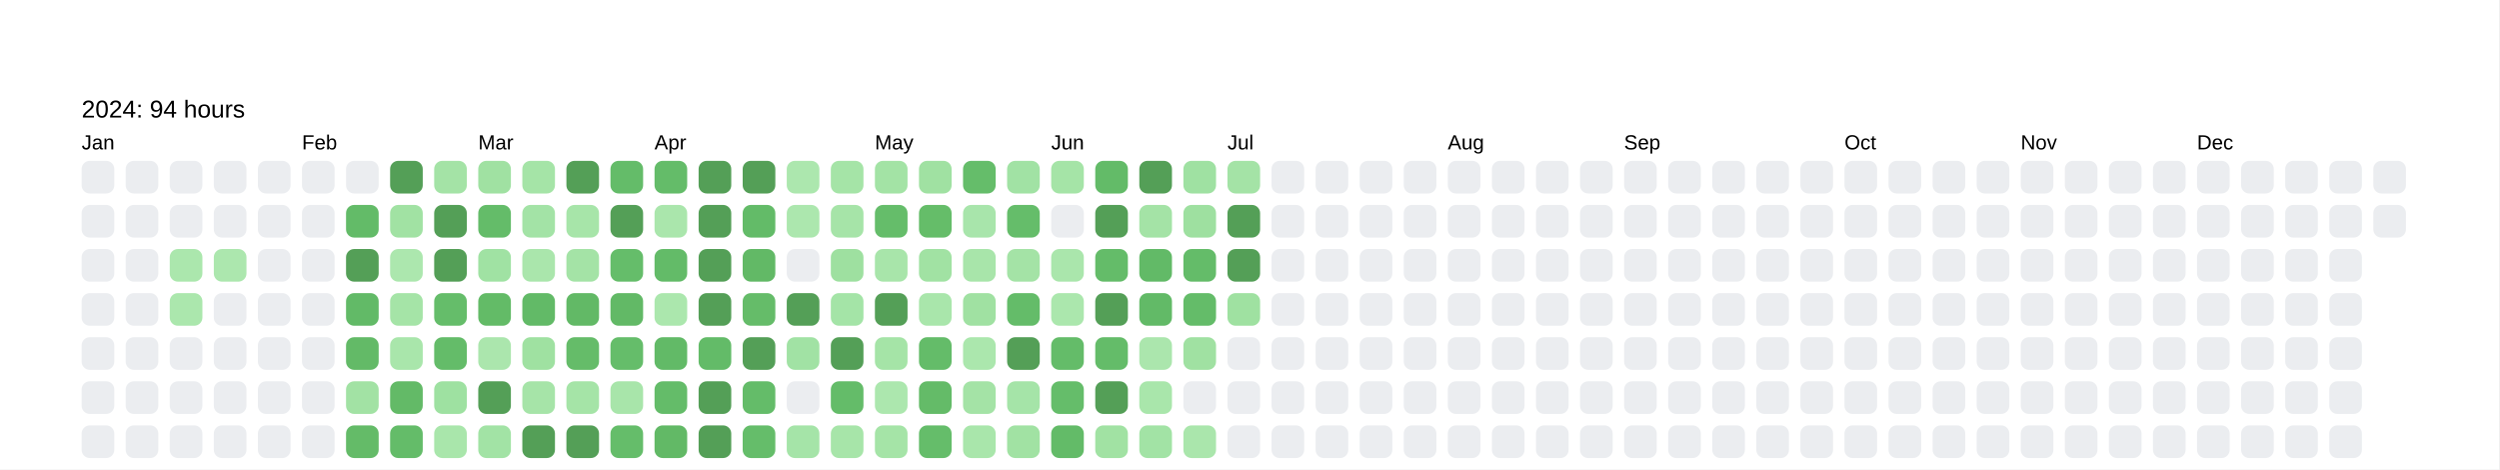
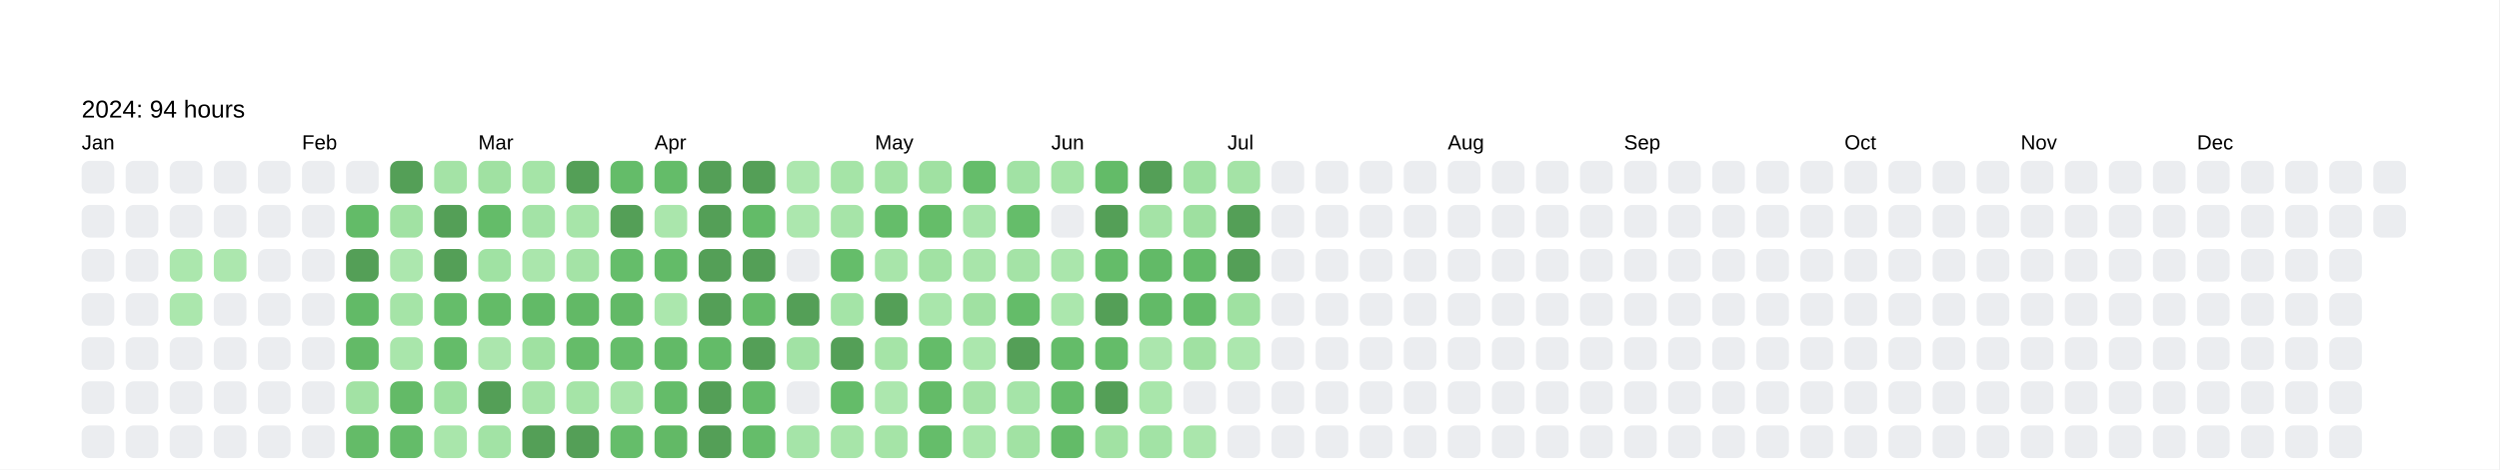
<svg xmlns="http://www.w3.org/2000/svg" baseProfile="full" height="57.5mm" version="1.1" viewBox="0,0,306.2,57.5" width="306.2mm">
  <defs />
  <rect fill="#FFFFFF" height="57.5" width="306.2" x="0" y="0" />
  <text fill="#000000" style="font-size:6px; font-family:Arial; font-weight:bold;" x="10" y="10" />
  <text fill="#000000" style="font-size:3px; font-family:Arial;" x="10" y="14.4">2024: 94 hours</text>
  <text fill="#000000" style="font-size:2.5px; font-family:Arial" x="10" y="18.3">Jan</text>
  <rect fill="#EBEDF0" height="4" rx="1" ry="1" width="4" x="10" y="19.7" />
  <rect fill="#EBEDF0" height="4" rx="1" ry="1" width="4" x="10" y="25.1" />
  <rect fill="#EBEDF0" height="4" rx="1" ry="1" width="4" x="10" y="30.5" />
  <rect fill="#EBEDF0" height="4" rx="1" ry="1" width="4" x="10" y="35.9" />
  <rect fill="#EBEDF0" height="4" rx="1" ry="1" width="4" x="10" y="41.3" />
  <rect fill="#EBEDF0" height="4" rx="1" ry="1" width="4" x="10" y="46.7" />
  <rect fill="#EBEDF0" height="4" rx="1" ry="1" width="4" x="10" y="52.1" />
  <rect fill="#EBEDF0" height="4" rx="1" ry="1" width="4" x="15.4" y="19.7" />
  <rect fill="#EBEDF0" height="4" rx="1" ry="1" width="4" x="15.4" y="25.1" />
  <rect fill="#EBEDF0" height="4" rx="1" ry="1" width="4" x="15.4" y="30.5" />
  <rect fill="#EBEDF0" height="4" rx="1" ry="1" width="4" x="15.4" y="35.9" />
  <rect fill="#EBEDF0" height="4" rx="1" ry="1" width="4" x="15.4" y="41.3" />
  <rect fill="#EBEDF0" height="4" rx="1" ry="1" width="4" x="15.4" y="46.7" />
  <rect fill="#EBEDF0" height="4" rx="1" ry="1" width="4" x="15.4" y="52.1" />
  <rect fill="#EBEDF0" height="4" rx="1" ry="1" width="4" x="20.8" y="19.7" />
  <rect fill="#EBEDF0" height="4" rx="1" ry="1" width="4" x="20.8" y="25.1" />
  <rect fill="#abe7ad" height="4" rx="1" ry="1" width="4" x="20.8" y="30.5" />
  <rect fill="#abe7ad" height="4" rx="1" ry="1" width="4" x="20.8" y="35.9" />
  <rect fill="#EBEDF0" height="4" rx="1" ry="1" width="4" x="20.8" y="41.3" />
  <rect fill="#EBEDF0" height="4" rx="1" ry="1" width="4" x="20.8" y="46.7" />
  <rect fill="#EBEDF0" height="4" rx="1" ry="1" width="4" x="20.8" y="52.1" />
  <rect fill="#EBEDF0" height="4" rx="1" ry="1" width="4" x="26.2" y="19.7" />
  <rect fill="#EBEDF0" height="4" rx="1" ry="1" width="4" x="26.2" y="25.1" />
  <rect fill="#ace7ae" height="4" rx="1" ry="1" width="4" x="26.2" y="30.5" />
  <rect fill="#EBEDF0" height="4" rx="1" ry="1" width="4" x="26.2" y="35.9" />
  <rect fill="#EBEDF0" height="4" rx="1" ry="1" width="4" x="26.2" y="41.3" />
  <rect fill="#EBEDF0" height="4" rx="1" ry="1" width="4" x="26.2" y="46.7" />
  <rect fill="#EBEDF0" height="4" rx="1" ry="1" width="4" x="26.2" y="52.1" />
  <rect fill="#EBEDF0" height="4" rx="1" ry="1" width="4" x="31.6" y="19.7" />
  <rect fill="#EBEDF0" height="4" rx="1" ry="1" width="4" x="31.6" y="25.1" />
  <rect fill="#EBEDF0" height="4" rx="1" ry="1" width="4" x="31.6" y="30.5" />
  <rect fill="#EBEDF0" height="4" rx="1" ry="1" width="4" x="31.6" y="35.9" />
  <rect fill="#EBEDF0" height="4" rx="1" ry="1" width="4" x="31.6" y="41.3" />
  <rect fill="#EBEDF0" height="4" rx="1" ry="1" width="4" x="31.6" y="46.7" />
  <rect fill="#EBEDF0" height="4" rx="1" ry="1" width="4" x="31.6" y="52.1" />
  <text fill="#000000" style="font-size:2.5px; font-family:Arial" x="37.0" y="18.3">Feb</text>
  <rect fill="#EBEDF0" height="4" rx="1" ry="1" width="4" x="37.0" y="19.7" />
  <rect fill="#EBEDF0" height="4" rx="1" ry="1" width="4" x="37.0" y="25.1" />
  <rect fill="#EBEDF0" height="4" rx="1" ry="1" width="4" x="37.0" y="30.5" />
  <rect fill="#EBEDF0" height="4" rx="1" ry="1" width="4" x="37.0" y="35.9" />
  <rect fill="#EBEDF0" height="4" rx="1" ry="1" width="4" x="37.0" y="41.3" />
  <rect fill="#EBEDF0" height="4" rx="1" ry="1" width="4" x="37.0" y="46.7" />
  <rect fill="#EBEDF0" height="4" rx="1" ry="1" width="4" x="37.0" y="52.1" />
  <rect fill="#EBEDF0" height="4" rx="1" ry="1" width="4" x="42.4" y="19.7" />
  <rect fill="#63bb68" height="4" rx="1" ry="1" width="4" x="42.4" y="25.1" />
  <rect fill="#549F57" height="4" rx="1" ry="1" width="4" x="42.4" y="30.5" />
  <rect fill="#62ba67" height="4" rx="1" ry="1" width="4" x="42.4" y="35.9" />
  <rect fill="#63ba67" height="4" rx="1" ry="1" width="4" x="42.4" y="41.3" />
  <rect fill="#a2e2a4" height="4" rx="1" ry="1" width="4" x="42.4" y="46.7" />
  <rect fill="#64bb68" height="4" rx="1" ry="1" width="4" x="42.4" y="52.1" />
  <rect fill="#549F57" height="4" rx="1" ry="1" width="4" x="47.8" y="19.7" />
  <rect fill="#a1e2a3" height="4" rx="1" ry="1" width="4" x="47.8" y="25.1" />
  <rect fill="#ace7ae" height="4" rx="1" ry="1" width="4" x="47.8" y="30.5" />
  <rect fill="#a5e4a7" height="4" rx="1" ry="1" width="4" x="47.8" y="35.9" />
  <rect fill="#a9e6ab" height="4" rx="1" ry="1" width="4" x="47.8" y="41.3" />
  <rect fill="#63ba67" height="4" rx="1" ry="1" width="4" x="47.8" y="46.7" />
  <rect fill="#64bc69" height="4" rx="1" ry="1" width="4" x="47.8" y="52.1" />
  <rect fill="#a4e3a6" height="4" rx="1" ry="1" width="4" x="53.2" y="19.7" />
  <rect fill="#549F57" height="4" rx="1" ry="1" width="4" x="53.2" y="25.1" />
  <rect fill="#549F57" height="4" rx="1" ry="1" width="4" x="53.2" y="30.5" />
  <rect fill="#65bd6a" height="4" rx="1" ry="1" width="4" x="53.2" y="35.9" />
  <rect fill="#64bc69" height="4" rx="1" ry="1" width="4" x="53.2" y="41.3" />
  <rect fill="#9ee1a1" height="4" rx="1" ry="1" width="4" x="53.2" y="46.7" />
  <rect fill="#a9e6ab" height="4" rx="1" ry="1" width="4" x="53.2" y="52.1" />
  <text fill="#000000" style="font-size:2.5px; font-family:Arial" x="58.6" y="18.3">Mar</text>
  <rect fill="#a0e1a2" height="4" rx="1" ry="1" width="4" x="58.6" y="19.7" />
  <rect fill="#64bc69" height="4" rx="1" ry="1" width="4" x="58.6" y="25.1" />
  <rect fill="#a0e2a3" height="4" rx="1" ry="1" width="4" x="58.6" y="30.5" />
  <rect fill="#63bb67" height="4" rx="1" ry="1" width="4" x="58.6" y="35.9" />
  <rect fill="#abe6ad" height="4" rx="1" ry="1" width="4" x="58.6" y="41.3" />
  <rect fill="#549F57" height="4" rx="1" ry="1" width="4" x="58.6" y="46.7" />
  <rect fill="#a2e3a5" height="4" rx="1" ry="1" width="4" x="58.6" y="52.1" />
  <rect fill="#a5e4a7" height="4" rx="1" ry="1" width="4" x="64" y="19.7" />
  <rect fill="#a3e3a6" height="4" rx="1" ry="1" width="4" x="64" y="25.1" />
  <rect fill="#aae6ac" height="4" rx="1" ry="1" width="4" x="64" y="30.5" />
  <rect fill="#62ba67" height="4" rx="1" ry="1" width="4" x="64" y="35.9" />
  <rect fill="#9fe1a1" height="4" rx="1" ry="1" width="4" x="64" y="41.3" />
  <rect fill="#a6e4a8" height="4" rx="1" ry="1" width="4" x="64" y="46.7" />
  <rect fill="#549F57" height="4" rx="1" ry="1" width="4" x="64" y="52.1" />
  <rect fill="#549F57" height="4" rx="1" ry="1" width="4" x="69.4" y="19.7" />
  <rect fill="#a7e5a9" height="4" rx="1" ry="1" width="4" x="69.4" y="25.1" />
  <rect fill="#a4e3a6" height="4" rx="1" ry="1" width="4" x="69.4" y="30.5" />
  <rect fill="#62b966" height="4" rx="1" ry="1" width="4" x="69.4" y="35.9" />
  <rect fill="#65bc69" height="4" rx="1" ry="1" width="4" x="69.4" y="41.3" />
  <rect fill="#a5e4a7" height="4" rx="1" ry="1" width="4" x="69.4" y="46.7" />
  <rect fill="#549F57" height="4" rx="1" ry="1" width="4" x="69.4" y="52.1" />
  <rect fill="#64bc69" height="4" rx="1" ry="1" width="4" x="74.8" y="19.7" />
  <rect fill="#549F57" height="4" rx="1" ry="1" width="4" x="74.8" y="25.1" />
  <rect fill="#65bd6a" height="4" rx="1" ry="1" width="4" x="74.8" y="30.5" />
  <rect fill="#62b966" height="4" rx="1" ry="1" width="4" x="74.8" y="35.9" />
  <rect fill="#65bd6a" height="4" rx="1" ry="1" width="4" x="74.8" y="41.3" />
  <rect fill="#a8e5aa" height="4" rx="1" ry="1" width="4" x="74.8" y="46.7" />
  <rect fill="#65bd6a" height="4" rx="1" ry="1" width="4" x="74.8" y="52.1" />
  <text fill="#000000" style="font-size:2.5px; font-family:Arial" x="80.2" y="18.3">Apr</text>
  <rect fill="#64bc69" height="4" rx="1" ry="1" width="4" x="80.2" y="19.7" />
  <rect fill="#aae6ac" height="4" rx="1" ry="1" width="4" x="80.2" y="25.1" />
  <rect fill="#63bb68" height="4" rx="1" ry="1" width="4" x="80.2" y="30.5" />
  <rect fill="#abe7ad" height="4" rx="1" ry="1" width="4" x="80.2" y="35.9" />
  <rect fill="#62ba67" height="4" rx="1" ry="1" width="4" x="80.2" y="41.3" />
  <rect fill="#64bc69" height="4" rx="1" ry="1" width="4" x="80.2" y="46.7" />
  <rect fill="#62b966" height="4" rx="1" ry="1" width="4" x="80.2" y="52.1" />
  <rect fill="#549F57" height="4" rx="1" ry="1" width="4" x="85.6" y="19.7" />
  <rect fill="#549F57" height="4" rx="1" ry="1" width="4" x="85.6" y="25.1" />
  <rect fill="#549F57" height="4" rx="1" ry="1" width="4" x="85.6" y="30.5" />
  <rect fill="#549F57" height="4" rx="1" ry="1" width="4" x="85.6" y="35.9" />
  <rect fill="#63bb68" height="4" rx="1" ry="1" width="4" x="85.6" y="41.3" />
  <rect fill="#549F57" height="4" rx="1" ry="1" width="4" x="85.6" y="46.7" />
  <rect fill="#549F57" height="4" rx="1" ry="1" width="4" x="85.6" y="52.1" />
  <rect fill="#549F57" height="4" rx="1" ry="1" width="4" x="91" y="19.7" />
  <rect fill="#63bb68" height="4" rx="1" ry="1" width="4" x="91" y="25.1" />
-   <rect fill="#62b966" height="4" rx="1" ry="1" width="4" x="91" y="30.5" />
+   <rect fill="#549F57" height="4" rx="1" ry="1" width="4" x="91" y="30.5" />
  <rect fill="#65bc69" height="4" rx="1" ry="1" width="4" x="91" y="35.9" />
  <rect fill="#549F57" height="4" rx="1" ry="1" width="4" x="91" y="41.3" />
  <rect fill="#64bc69" height="4" rx="1" ry="1" width="4" x="91" y="46.7" />
  <rect fill="#65bd6a" height="4" rx="1" ry="1" width="4" x="91" y="52.1" />
  <rect fill="#ace7ae" height="4" rx="1" ry="1" width="4" x="96.4" y="19.7" />
  <rect fill="#ace7ae" height="4" rx="1" ry="1" width="4" x="96.4" y="25.1" />
  <rect fill="#EBEDF0" height="4" rx="1" ry="1" width="4" x="96.4" y="30.5" />
  <rect fill="#549F57" height="4" rx="1" ry="1" width="4" x="96.4" y="35.9" />
  <rect fill="#a1e2a4" height="4" rx="1" ry="1" width="4" x="96.4" y="41.3" />
  <rect fill="#EBEDF0" height="4" rx="1" ry="1" width="4" x="96.4" y="46.7" />
  <rect fill="#a5e4a8" height="4" rx="1" ry="1" width="4" x="96.4" y="52.1" />
  <rect fill="#a5e4a7" height="4" rx="1" ry="1" width="4" x="101.8" y="19.7" />
  <rect fill="#a6e4a8" height="4" rx="1" ry="1" width="4" x="101.8" y="25.1" />
-   <rect fill="#9ee0a0" height="4" rx="1" ry="1" width="4" x="101.8" y="30.5" />
+   <rect fill="#65bd6a" height="4" rx="1" ry="1" width="4" x="101.8" y="30.5" />
  <rect fill="#a4e4a7" height="4" rx="1" ry="1" width="4" x="101.8" y="35.9" />
  <rect fill="#549F57" height="4" rx="1" ry="1" width="4" x="101.8" y="41.3" />
  <rect fill="#64bc69" height="4" rx="1" ry="1" width="4" x="101.8" y="46.7" />
  <rect fill="#a7e5a9" height="4" rx="1" ry="1" width="4" x="101.8" y="52.1" />
  <text fill="#000000" style="font-size:2.5px; font-family:Arial" x="107.2" y="18.3">May</text>
  <rect fill="#a3e3a5" height="4" rx="1" ry="1" width="4" x="107.2" y="19.7" />
  <rect fill="#65bd6a" height="4" rx="1" ry="1" width="4" x="107.2" y="25.1" />
  <rect fill="#a8e5aa" height="4" rx="1" ry="1" width="4" x="107.2" y="30.5" />
  <rect fill="#549F57" height="4" rx="1" ry="1" width="4" x="107.2" y="35.9" />
  <rect fill="#a5e4a7" height="4" rx="1" ry="1" width="4" x="107.2" y="41.3" />
  <rect fill="#ace7ae" height="4" rx="1" ry="1" width="4" x="107.2" y="46.7" />
  <rect fill="#a5e4a7" height="4" rx="1" ry="1" width="4" x="107.2" y="52.1" />
  <rect fill="#a0e1a2" height="4" rx="1" ry="1" width="4" x="112.6" y="19.7" />
  <rect fill="#65bd69" height="4" rx="1" ry="1" width="4" x="112.6" y="25.1" />
  <rect fill="#a1e2a3" height="4" rx="1" ry="1" width="4" x="112.6" y="30.5" />
  <rect fill="#a9e6ab" height="4" rx="1" ry="1" width="4" x="112.6" y="35.9" />
  <rect fill="#64bc69" height="4" rx="1" ry="1" width="4" x="112.6" y="41.3" />
  <rect fill="#64bb68" height="4" rx="1" ry="1" width="4" x="112.6" y="46.7" />
  <rect fill="#65bd6a" height="4" rx="1" ry="1" width="4" x="112.6" y="52.1" />
  <rect fill="#65bd6a" height="4" rx="1" ry="1" width="4" x="118" y="19.7" />
  <rect fill="#a8e5ab" height="4" rx="1" ry="1" width="4" x="118" y="25.1" />
  <rect fill="#a8e5aa" height="4" rx="1" ry="1" width="4" x="118" y="30.5" />
  <rect fill="#a0e1a2" height="4" rx="1" ry="1" width="4" x="118" y="35.9" />
  <rect fill="#abe7ad" height="4" rx="1" ry="1" width="4" x="118" y="41.3" />
  <rect fill="#a4e3a6" height="4" rx="1" ry="1" width="4" x="118" y="46.7" />
  <rect fill="#a9e6ab" height="4" rx="1" ry="1" width="4" x="118" y="52.1" />
  <rect fill="#a1e2a4" height="4" rx="1" ry="1" width="4" x="123.4" y="19.7" />
  <rect fill="#65bd6a" height="4" rx="1" ry="1" width="4" x="123.4" y="25.1" />
  <rect fill="#a4e3a6" height="4" rx="1" ry="1" width="4" x="123.4" y="30.5" />
  <rect fill="#64bc69" height="4" rx="1" ry="1" width="4" x="123.4" y="35.9" />
  <rect fill="#549F57" height="4" rx="1" ry="1" width="4" x="123.4" y="41.3" />
  <rect fill="#a5e4a8" height="4" rx="1" ry="1" width="4" x="123.4" y="46.7" />
  <rect fill="#a1e2a3" height="4" rx="1" ry="1" width="4" x="123.4" y="52.1" />
  <text fill="#000000" style="font-size:2.5px; font-family:Arial" x="128.8" y="18.3">Jun</text>
  <rect fill="#a5e4a7" height="4" rx="1" ry="1" width="4" x="128.8" y="19.7" />
  <rect fill="#EBEDF0" height="4" rx="1" ry="1" width="4" x="128.8" y="25.1" />
  <rect fill="#aae6ac" height="4" rx="1" ry="1" width="4" x="128.8" y="30.5" />
  <rect fill="#abe7ad" height="4" rx="1" ry="1" width="4" x="128.8" y="35.9" />
  <rect fill="#64bc69" height="4" rx="1" ry="1" width="4" x="128.8" y="41.3" />
  <rect fill="#65bd6a" height="4" rx="1" ry="1" width="4" x="128.8" y="46.7" />
  <rect fill="#63bb68" height="4" rx="1" ry="1" width="4" x="128.8" y="52.1" />
  <rect fill="#63bb68" height="4" rx="1" ry="1" width="4" x="134.2" y="19.7" />
  <rect fill="#549F57" height="4" rx="1" ry="1" width="4" x="134.2" y="25.1" />
  <rect fill="#64bc69" height="4" rx="1" ry="1" width="4" x="134.2" y="30.5" />
  <rect fill="#549F57" height="4" rx="1" ry="1" width="4" x="134.2" y="35.9" />
  <rect fill="#64bc69" height="4" rx="1" ry="1" width="4" x="134.2" y="41.3" />
  <rect fill="#549F57" height="4" rx="1" ry="1" width="4" x="134.2" y="46.7" />
  <rect fill="#a1e2a3" height="4" rx="1" ry="1" width="4" x="134.2" y="52.1" />
  <rect fill="#549F57" height="4" rx="1" ry="1" width="4" x="139.6" y="19.7" />
  <rect fill="#a4e3a6" height="4" rx="1" ry="1" width="4" x="139.6" y="25.1" />
  <rect fill="#62ba67" height="4" rx="1" ry="1" width="4" x="139.6" y="30.5" />
  <rect fill="#62ba67" height="4" rx="1" ry="1" width="4" x="139.6" y="35.9" />
  <rect fill="#abe6ad" height="4" rx="1" ry="1" width="4" x="139.6" y="41.3" />
  <rect fill="#a9e6ab" height="4" rx="1" ry="1" width="4" x="139.6" y="46.7" />
  <rect fill="#a2e3a5" height="4" rx="1" ry="1" width="4" x="139.6" y="52.1" />
  <rect fill="#9fe1a2" height="4" rx="1" ry="1" width="4" x="145" y="19.7" />
  <rect fill="#9ee0a0" height="4" rx="1" ry="1" width="4" x="145" y="25.1" />
  <rect fill="#64bc69" height="4" rx="1" ry="1" width="4" x="145" y="30.5" />
  <rect fill="#64bc69" height="4" rx="1" ry="1" width="4" x="145" y="35.9" />
  <rect fill="#a0e1a2" height="4" rx="1" ry="1" width="4" x="145" y="41.3" />
  <rect fill="#EBEDF0" height="4" rx="1" ry="1" width="4" x="145" y="46.7" />
  <rect fill="#aae6ac" height="4" rx="1" ry="1" width="4" x="145" y="52.1" />
  <text fill="#000000" style="font-size:2.5px; font-family:Arial" x="150.4" y="18.3">Jul</text>
  <rect fill="#a4e3a6" height="4" rx="1" ry="1" width="4" x="150.4" y="19.7" />
  <rect fill="#549F57" height="4" rx="1" ry="1" width="4" x="150.4" y="25.1" />
  <rect fill="#549F57" height="4" rx="1" ry="1" width="4" x="150.4" y="30.5" />
  <rect fill="#9fe1a1" height="4" rx="1" ry="1" width="4" x="150.4" y="35.9" />
-   <rect fill="#EBEDF0" height="4" rx="1" ry="1" width="4" x="150.4" y="41.3" />
+   <rect fill="#ace7ae" height="4" rx="1" ry="1" width="4" x="150.4" y="41.3" />
  <rect fill="#EBEDF0" height="4" rx="1" ry="1" width="4" x="150.4" y="46.7" />
  <rect fill="#EBEDF0" height="4" rx="1" ry="1" width="4" x="150.4" y="52.1" />
  <rect fill="#EBEDF0" height="4" rx="1" ry="1" width="4" x="155.8" y="19.7" />
  <rect fill="#EBEDF0" height="4" rx="1" ry="1" width="4" x="155.8" y="25.1" />
  <rect fill="#EBEDF0" height="4" rx="1" ry="1" width="4" x="155.8" y="30.5" />
  <rect fill="#EBEDF0" height="4" rx="1" ry="1" width="4" x="155.8" y="35.9" />
  <rect fill="#EBEDF0" height="4" rx="1" ry="1" width="4" x="155.8" y="41.3" />
  <rect fill="#EBEDF0" height="4" rx="1" ry="1" width="4" x="155.8" y="46.7" />
  <rect fill="#EBEDF0" height="4" rx="1" ry="1" width="4" x="155.8" y="52.1" />
  <rect fill="#EBEDF0" height="4" rx="1" ry="1" width="4" x="161.2" y="19.7" />
  <rect fill="#EBEDF0" height="4" rx="1" ry="1" width="4" x="161.2" y="25.1" />
  <rect fill="#EBEDF0" height="4" rx="1" ry="1" width="4" x="161.2" y="30.5" />
  <rect fill="#EBEDF0" height="4" rx="1" ry="1" width="4" x="161.2" y="35.9" />
  <rect fill="#EBEDF0" height="4" rx="1" ry="1" width="4" x="161.2" y="41.3" />
  <rect fill="#EBEDF0" height="4" rx="1" ry="1" width="4" x="161.2" y="46.7" />
  <rect fill="#EBEDF0" height="4" rx="1" ry="1" width="4" x="161.2" y="52.1" />
  <rect fill="#EBEDF0" height="4" rx="1" ry="1" width="4" x="166.6" y="19.7" />
  <rect fill="#EBEDF0" height="4" rx="1" ry="1" width="4" x="166.6" y="25.1" />
  <rect fill="#EBEDF0" height="4" rx="1" ry="1" width="4" x="166.6" y="30.5" />
  <rect fill="#EBEDF0" height="4" rx="1" ry="1" width="4" x="166.6" y="35.9" />
  <rect fill="#EBEDF0" height="4" rx="1" ry="1" width="4" x="166.6" y="41.3" />
  <rect fill="#EBEDF0" height="4" rx="1" ry="1" width="4" x="166.6" y="46.7" />
  <rect fill="#EBEDF0" height="4" rx="1" ry="1" width="4" x="166.6" y="52.1" />
  <rect fill="#EBEDF0" height="4" rx="1" ry="1" width="4" x="172" y="19.7" />
  <rect fill="#EBEDF0" height="4" rx="1" ry="1" width="4" x="172" y="25.1" />
  <rect fill="#EBEDF0" height="4" rx="1" ry="1" width="4" x="172" y="30.5" />
  <rect fill="#EBEDF0" height="4" rx="1" ry="1" width="4" x="172" y="35.9" />
  <rect fill="#EBEDF0" height="4" rx="1" ry="1" width="4" x="172" y="41.3" />
  <rect fill="#EBEDF0" height="4" rx="1" ry="1" width="4" x="172" y="46.7" />
  <rect fill="#EBEDF0" height="4" rx="1" ry="1" width="4" x="172" y="52.1" />
  <text fill="#000000" style="font-size:2.5px; font-family:Arial" x="177.4" y="18.3">Aug</text>
  <rect fill="#EBEDF0" height="4" rx="1" ry="1" width="4" x="177.4" y="19.7" />
  <rect fill="#EBEDF0" height="4" rx="1" ry="1" width="4" x="177.4" y="25.1" />
  <rect fill="#EBEDF0" height="4" rx="1" ry="1" width="4" x="177.4" y="30.5" />
  <rect fill="#EBEDF0" height="4" rx="1" ry="1" width="4" x="177.4" y="35.9" />
  <rect fill="#EBEDF0" height="4" rx="1" ry="1" width="4" x="177.4" y="41.3" />
  <rect fill="#EBEDF0" height="4" rx="1" ry="1" width="4" x="177.4" y="46.7" />
  <rect fill="#EBEDF0" height="4" rx="1" ry="1" width="4" x="177.4" y="52.1" />
  <rect fill="#EBEDF0" height="4" rx="1" ry="1" width="4" x="182.8" y="19.7" />
  <rect fill="#EBEDF0" height="4" rx="1" ry="1" width="4" x="182.8" y="25.1" />
  <rect fill="#EBEDF0" height="4" rx="1" ry="1" width="4" x="182.8" y="30.5" />
  <rect fill="#EBEDF0" height="4" rx="1" ry="1" width="4" x="182.8" y="35.9" />
  <rect fill="#EBEDF0" height="4" rx="1" ry="1" width="4" x="182.8" y="41.3" />
  <rect fill="#EBEDF0" height="4" rx="1" ry="1" width="4" x="182.8" y="46.7" />
  <rect fill="#EBEDF0" height="4" rx="1" ry="1" width="4" x="182.8" y="52.1" />
  <rect fill="#EBEDF0" height="4" rx="1" ry="1" width="4" x="188.2" y="19.7" />
  <rect fill="#EBEDF0" height="4" rx="1" ry="1" width="4" x="188.2" y="25.1" />
  <rect fill="#EBEDF0" height="4" rx="1" ry="1" width="4" x="188.2" y="30.5" />
  <rect fill="#EBEDF0" height="4" rx="1" ry="1" width="4" x="188.2" y="35.9" />
  <rect fill="#EBEDF0" height="4" rx="1" ry="1" width="4" x="188.2" y="41.3" />
  <rect fill="#EBEDF0" height="4" rx="1" ry="1" width="4" x="188.2" y="46.7" />
  <rect fill="#EBEDF0" height="4" rx="1" ry="1" width="4" x="188.2" y="52.1" />
  <rect fill="#EBEDF0" height="4" rx="1" ry="1" width="4" x="193.6" y="19.7" />
  <rect fill="#EBEDF0" height="4" rx="1" ry="1" width="4" x="193.6" y="25.1" />
  <rect fill="#EBEDF0" height="4" rx="1" ry="1" width="4" x="193.6" y="30.5" />
  <rect fill="#EBEDF0" height="4" rx="1" ry="1" width="4" x="193.6" y="35.9" />
  <rect fill="#EBEDF0" height="4" rx="1" ry="1" width="4" x="193.6" y="41.3" />
  <rect fill="#EBEDF0" height="4" rx="1" ry="1" width="4" x="193.6" y="46.7" />
  <rect fill="#EBEDF0" height="4" rx="1" ry="1" width="4" x="193.6" y="52.1" />
  <text fill="#000000" style="font-size:2.5px; font-family:Arial" x="199" y="18.3">Sep</text>
  <rect fill="#EBEDF0" height="4" rx="1" ry="1" width="4" x="199" y="19.7" />
  <rect fill="#EBEDF0" height="4" rx="1" ry="1" width="4" x="199" y="25.1" />
  <rect fill="#EBEDF0" height="4" rx="1" ry="1" width="4" x="199" y="30.5" />
  <rect fill="#EBEDF0" height="4" rx="1" ry="1" width="4" x="199" y="35.9" />
  <rect fill="#EBEDF0" height="4" rx="1" ry="1" width="4" x="199" y="41.3" />
  <rect fill="#EBEDF0" height="4" rx="1" ry="1" width="4" x="199" y="46.7" />
  <rect fill="#EBEDF0" height="4" rx="1" ry="1" width="4" x="199" y="52.1" />
  <rect fill="#EBEDF0" height="4" rx="1" ry="1" width="4" x="204.4" y="19.7" />
  <rect fill="#EBEDF0" height="4" rx="1" ry="1" width="4" x="204.4" y="25.1" />
  <rect fill="#EBEDF0" height="4" rx="1" ry="1" width="4" x="204.4" y="30.5" />
  <rect fill="#EBEDF0" height="4" rx="1" ry="1" width="4" x="204.4" y="35.9" />
  <rect fill="#EBEDF0" height="4" rx="1" ry="1" width="4" x="204.4" y="41.3" />
  <rect fill="#EBEDF0" height="4" rx="1" ry="1" width="4" x="204.4" y="46.7" />
  <rect fill="#EBEDF0" height="4" rx="1" ry="1" width="4" x="204.4" y="52.1" />
  <rect fill="#EBEDF0" height="4" rx="1" ry="1" width="4" x="209.8" y="19.7" />
  <rect fill="#EBEDF0" height="4" rx="1" ry="1" width="4" x="209.8" y="25.1" />
  <rect fill="#EBEDF0" height="4" rx="1" ry="1" width="4" x="209.8" y="30.5" />
  <rect fill="#EBEDF0" height="4" rx="1" ry="1" width="4" x="209.8" y="35.9" />
  <rect fill="#EBEDF0" height="4" rx="1" ry="1" width="4" x="209.8" y="41.3" />
  <rect fill="#EBEDF0" height="4" rx="1" ry="1" width="4" x="209.8" y="46.7" />
  <rect fill="#EBEDF0" height="4" rx="1" ry="1" width="4" x="209.8" y="52.1" />
  <rect fill="#EBEDF0" height="4" rx="1" ry="1" width="4" x="215.2" y="19.7" />
  <rect fill="#EBEDF0" height="4" rx="1" ry="1" width="4" x="215.2" y="25.1" />
  <rect fill="#EBEDF0" height="4" rx="1" ry="1" width="4" x="215.2" y="30.5" />
  <rect fill="#EBEDF0" height="4" rx="1" ry="1" width="4" x="215.2" y="35.9" />
  <rect fill="#EBEDF0" height="4" rx="1" ry="1" width="4" x="215.2" y="41.3" />
  <rect fill="#EBEDF0" height="4" rx="1" ry="1" width="4" x="215.2" y="46.7" />
  <rect fill="#EBEDF0" height="4" rx="1" ry="1" width="4" x="215.2" y="52.1" />
  <rect fill="#EBEDF0" height="4" rx="1" ry="1" width="4" x="220.6" y="19.7" />
  <rect fill="#EBEDF0" height="4" rx="1" ry="1" width="4" x="220.6" y="25.1" />
  <rect fill="#EBEDF0" height="4" rx="1" ry="1" width="4" x="220.6" y="30.5" />
  <rect fill="#EBEDF0" height="4" rx="1" ry="1" width="4" x="220.6" y="35.9" />
  <rect fill="#EBEDF0" height="4" rx="1" ry="1" width="4" x="220.6" y="41.3" />
  <rect fill="#EBEDF0" height="4" rx="1" ry="1" width="4" x="220.6" y="46.7" />
  <rect fill="#EBEDF0" height="4" rx="1" ry="1" width="4" x="220.6" y="52.1" />
  <text fill="#000000" style="font-size:2.5px; font-family:Arial" x="226" y="18.3">Oct</text>
  <rect fill="#EBEDF0" height="4" rx="1" ry="1" width="4" x="226" y="19.7" />
  <rect fill="#EBEDF0" height="4" rx="1" ry="1" width="4" x="226" y="25.1" />
  <rect fill="#EBEDF0" height="4" rx="1" ry="1" width="4" x="226" y="30.5" />
  <rect fill="#EBEDF0" height="4" rx="1" ry="1" width="4" x="226" y="35.9" />
  <rect fill="#EBEDF0" height="4" rx="1" ry="1" width="4" x="226" y="41.3" />
  <rect fill="#EBEDF0" height="4" rx="1" ry="1" width="4" x="226" y="46.7" />
  <rect fill="#EBEDF0" height="4" rx="1" ry="1" width="4" x="226" y="52.1" />
  <rect fill="#EBEDF0" height="4" rx="1" ry="1" width="4" x="231.4" y="19.7" />
  <rect fill="#EBEDF0" height="4" rx="1" ry="1" width="4" x="231.4" y="25.1" />
  <rect fill="#EBEDF0" height="4" rx="1" ry="1" width="4" x="231.4" y="30.5" />
  <rect fill="#EBEDF0" height="4" rx="1" ry="1" width="4" x="231.4" y="35.9" />
  <rect fill="#EBEDF0" height="4" rx="1" ry="1" width="4" x="231.4" y="41.3" />
  <rect fill="#EBEDF0" height="4" rx="1" ry="1" width="4" x="231.4" y="46.7" />
  <rect fill="#EBEDF0" height="4" rx="1" ry="1" width="4" x="231.4" y="52.1" />
  <rect fill="#EBEDF0" height="4" rx="1" ry="1" width="4" x="236.8" y="19.7" />
  <rect fill="#EBEDF0" height="4" rx="1" ry="1" width="4" x="236.8" y="25.1" />
  <rect fill="#EBEDF0" height="4" rx="1" ry="1" width="4" x="236.8" y="30.5" />
  <rect fill="#EBEDF0" height="4" rx="1" ry="1" width="4" x="236.8" y="35.9" />
  <rect fill="#EBEDF0" height="4" rx="1" ry="1" width="4" x="236.8" y="41.3" />
  <rect fill="#EBEDF0" height="4" rx="1" ry="1" width="4" x="236.8" y="46.7" />
  <rect fill="#EBEDF0" height="4" rx="1" ry="1" width="4" x="236.8" y="52.1" />
  <rect fill="#EBEDF0" height="4" rx="1" ry="1" width="4" x="242.2" y="19.7" />
  <rect fill="#EBEDF0" height="4" rx="1" ry="1" width="4" x="242.2" y="25.1" />
  <rect fill="#EBEDF0" height="4" rx="1" ry="1" width="4" x="242.2" y="30.5" />
  <rect fill="#EBEDF0" height="4" rx="1" ry="1" width="4" x="242.2" y="35.9" />
  <rect fill="#EBEDF0" height="4" rx="1" ry="1" width="4" x="242.2" y="41.3" />
  <rect fill="#EBEDF0" height="4" rx="1" ry="1" width="4" x="242.2" y="46.7" />
  <rect fill="#EBEDF0" height="4" rx="1" ry="1" width="4" x="242.2" y="52.1" />
  <text fill="#000000" style="font-size:2.5px; font-family:Arial" x="247.6" y="18.3">Nov</text>
  <rect fill="#EBEDF0" height="4" rx="1" ry="1" width="4" x="247.6" y="19.7" />
  <rect fill="#EBEDF0" height="4" rx="1" ry="1" width="4" x="247.6" y="25.1" />
  <rect fill="#EBEDF0" height="4" rx="1" ry="1" width="4" x="247.6" y="30.5" />
  <rect fill="#EBEDF0" height="4" rx="1" ry="1" width="4" x="247.6" y="35.9" />
  <rect fill="#EBEDF0" height="4" rx="1" ry="1" width="4" x="247.6" y="41.3" />
  <rect fill="#EBEDF0" height="4" rx="1" ry="1" width="4" x="247.6" y="46.7" />
  <rect fill="#EBEDF0" height="4" rx="1" ry="1" width="4" x="247.6" y="52.1" />
  <rect fill="#EBEDF0" height="4" rx="1" ry="1" width="4" x="253" y="19.7" />
  <rect fill="#EBEDF0" height="4" rx="1" ry="1" width="4" x="253" y="25.1" />
  <rect fill="#EBEDF0" height="4" rx="1" ry="1" width="4" x="253" y="30.5" />
  <rect fill="#EBEDF0" height="4" rx="1" ry="1" width="4" x="253" y="35.9" />
  <rect fill="#EBEDF0" height="4" rx="1" ry="1" width="4" x="253" y="41.3" />
  <rect fill="#EBEDF0" height="4" rx="1" ry="1" width="4" x="253" y="46.7" />
  <rect fill="#EBEDF0" height="4" rx="1" ry="1" width="4" x="253" y="52.1" />
  <rect fill="#EBEDF0" height="4" rx="1" ry="1" width="4" x="258.4" y="19.7" />
  <rect fill="#EBEDF0" height="4" rx="1" ry="1" width="4" x="258.4" y="25.1" />
  <rect fill="#EBEDF0" height="4" rx="1" ry="1" width="4" x="258.4" y="30.5" />
  <rect fill="#EBEDF0" height="4" rx="1" ry="1" width="4" x="258.4" y="35.9" />
  <rect fill="#EBEDF0" height="4" rx="1" ry="1" width="4" x="258.4" y="41.3" />
  <rect fill="#EBEDF0" height="4" rx="1" ry="1" width="4" x="258.4" y="46.7" />
  <rect fill="#EBEDF0" height="4" rx="1" ry="1" width="4" x="258.4" y="52.1" />
  <rect fill="#EBEDF0" height="4" rx="1" ry="1" width="4" x="263.8" y="19.7" />
  <rect fill="#EBEDF0" height="4" rx="1" ry="1" width="4" x="263.8" y="25.1" />
  <rect fill="#EBEDF0" height="4" rx="1" ry="1" width="4" x="263.8" y="30.5" />
  <rect fill="#EBEDF0" height="4" rx="1" ry="1" width="4" x="263.8" y="35.9" />
  <rect fill="#EBEDF0" height="4" rx="1" ry="1" width="4" x="263.8" y="41.3" />
  <rect fill="#EBEDF0" height="4" rx="1" ry="1" width="4" x="263.8" y="46.7" />
  <rect fill="#EBEDF0" height="4" rx="1" ry="1" width="4" x="263.8" y="52.1" />
  <text fill="#000000" style="font-size:2.5px; font-family:Arial" x="269.2" y="18.3">Dec</text>
  <rect fill="#EBEDF0" height="4" rx="1" ry="1" width="4" x="269.2" y="19.7" />
  <rect fill="#EBEDF0" height="4" rx="1" ry="1" width="4" x="269.2" y="25.1" />
  <rect fill="#EBEDF0" height="4" rx="1" ry="1" width="4" x="269.2" y="30.5" />
  <rect fill="#EBEDF0" height="4" rx="1" ry="1" width="4" x="269.2" y="35.9" />
  <rect fill="#EBEDF0" height="4" rx="1" ry="1" width="4" x="269.2" y="41.3" />
  <rect fill="#EBEDF0" height="4" rx="1" ry="1" width="4" x="269.2" y="46.7" />
  <rect fill="#EBEDF0" height="4" rx="1" ry="1" width="4" x="269.2" y="52.1" />
  <rect fill="#EBEDF0" height="4" rx="1" ry="1" width="4" x="274.6" y="19.7" />
  <rect fill="#EBEDF0" height="4" rx="1" ry="1" width="4" x="274.6" y="25.1" />
  <rect fill="#EBEDF0" height="4" rx="1" ry="1" width="4" x="274.6" y="30.5" />
  <rect fill="#EBEDF0" height="4" rx="1" ry="1" width="4" x="274.6" y="35.9" />
  <rect fill="#EBEDF0" height="4" rx="1" ry="1" width="4" x="274.6" y="41.3" />
  <rect fill="#EBEDF0" height="4" rx="1" ry="1" width="4" x="274.6" y="46.7" />
  <rect fill="#EBEDF0" height="4" rx="1" ry="1" width="4" x="274.6" y="52.1" />
  <rect fill="#EBEDF0" height="4" rx="1" ry="1" width="4" x="280" y="19.7" />
  <rect fill="#EBEDF0" height="4" rx="1" ry="1" width="4" x="280" y="25.1" />
  <rect fill="#EBEDF0" height="4" rx="1" ry="1" width="4" x="280" y="30.5" />
  <rect fill="#EBEDF0" height="4" rx="1" ry="1" width="4" x="280" y="35.9" />
  <rect fill="#EBEDF0" height="4" rx="1" ry="1" width="4" x="280" y="41.3" />
  <rect fill="#EBEDF0" height="4" rx="1" ry="1" width="4" x="280" y="46.7" />
  <rect fill="#EBEDF0" height="4" rx="1" ry="1" width="4" x="280" y="52.1" />
  <rect fill="#EBEDF0" height="4" rx="1" ry="1" width="4" x="285.4" y="19.7" />
  <rect fill="#EBEDF0" height="4" rx="1" ry="1" width="4" x="285.4" y="25.1" />
  <rect fill="#EBEDF0" height="4" rx="1" ry="1" width="4" x="285.4" y="30.5" />
  <rect fill="#EBEDF0" height="4" rx="1" ry="1" width="4" x="285.4" y="35.9" />
  <rect fill="#EBEDF0" height="4" rx="1" ry="1" width="4" x="285.4" y="41.3" />
  <rect fill="#EBEDF0" height="4" rx="1" ry="1" width="4" x="285.4" y="46.7" />
  <rect fill="#EBEDF0" height="4" rx="1" ry="1" width="4" x="285.4" y="52.1" />
  <rect fill="#EBEDF0" height="4" rx="1" ry="1" width="4" x="290.8" y="19.7" />
  <rect fill="#EBEDF0" height="4" rx="1" ry="1" width="4" x="290.8" y="25.1" />
</svg>
